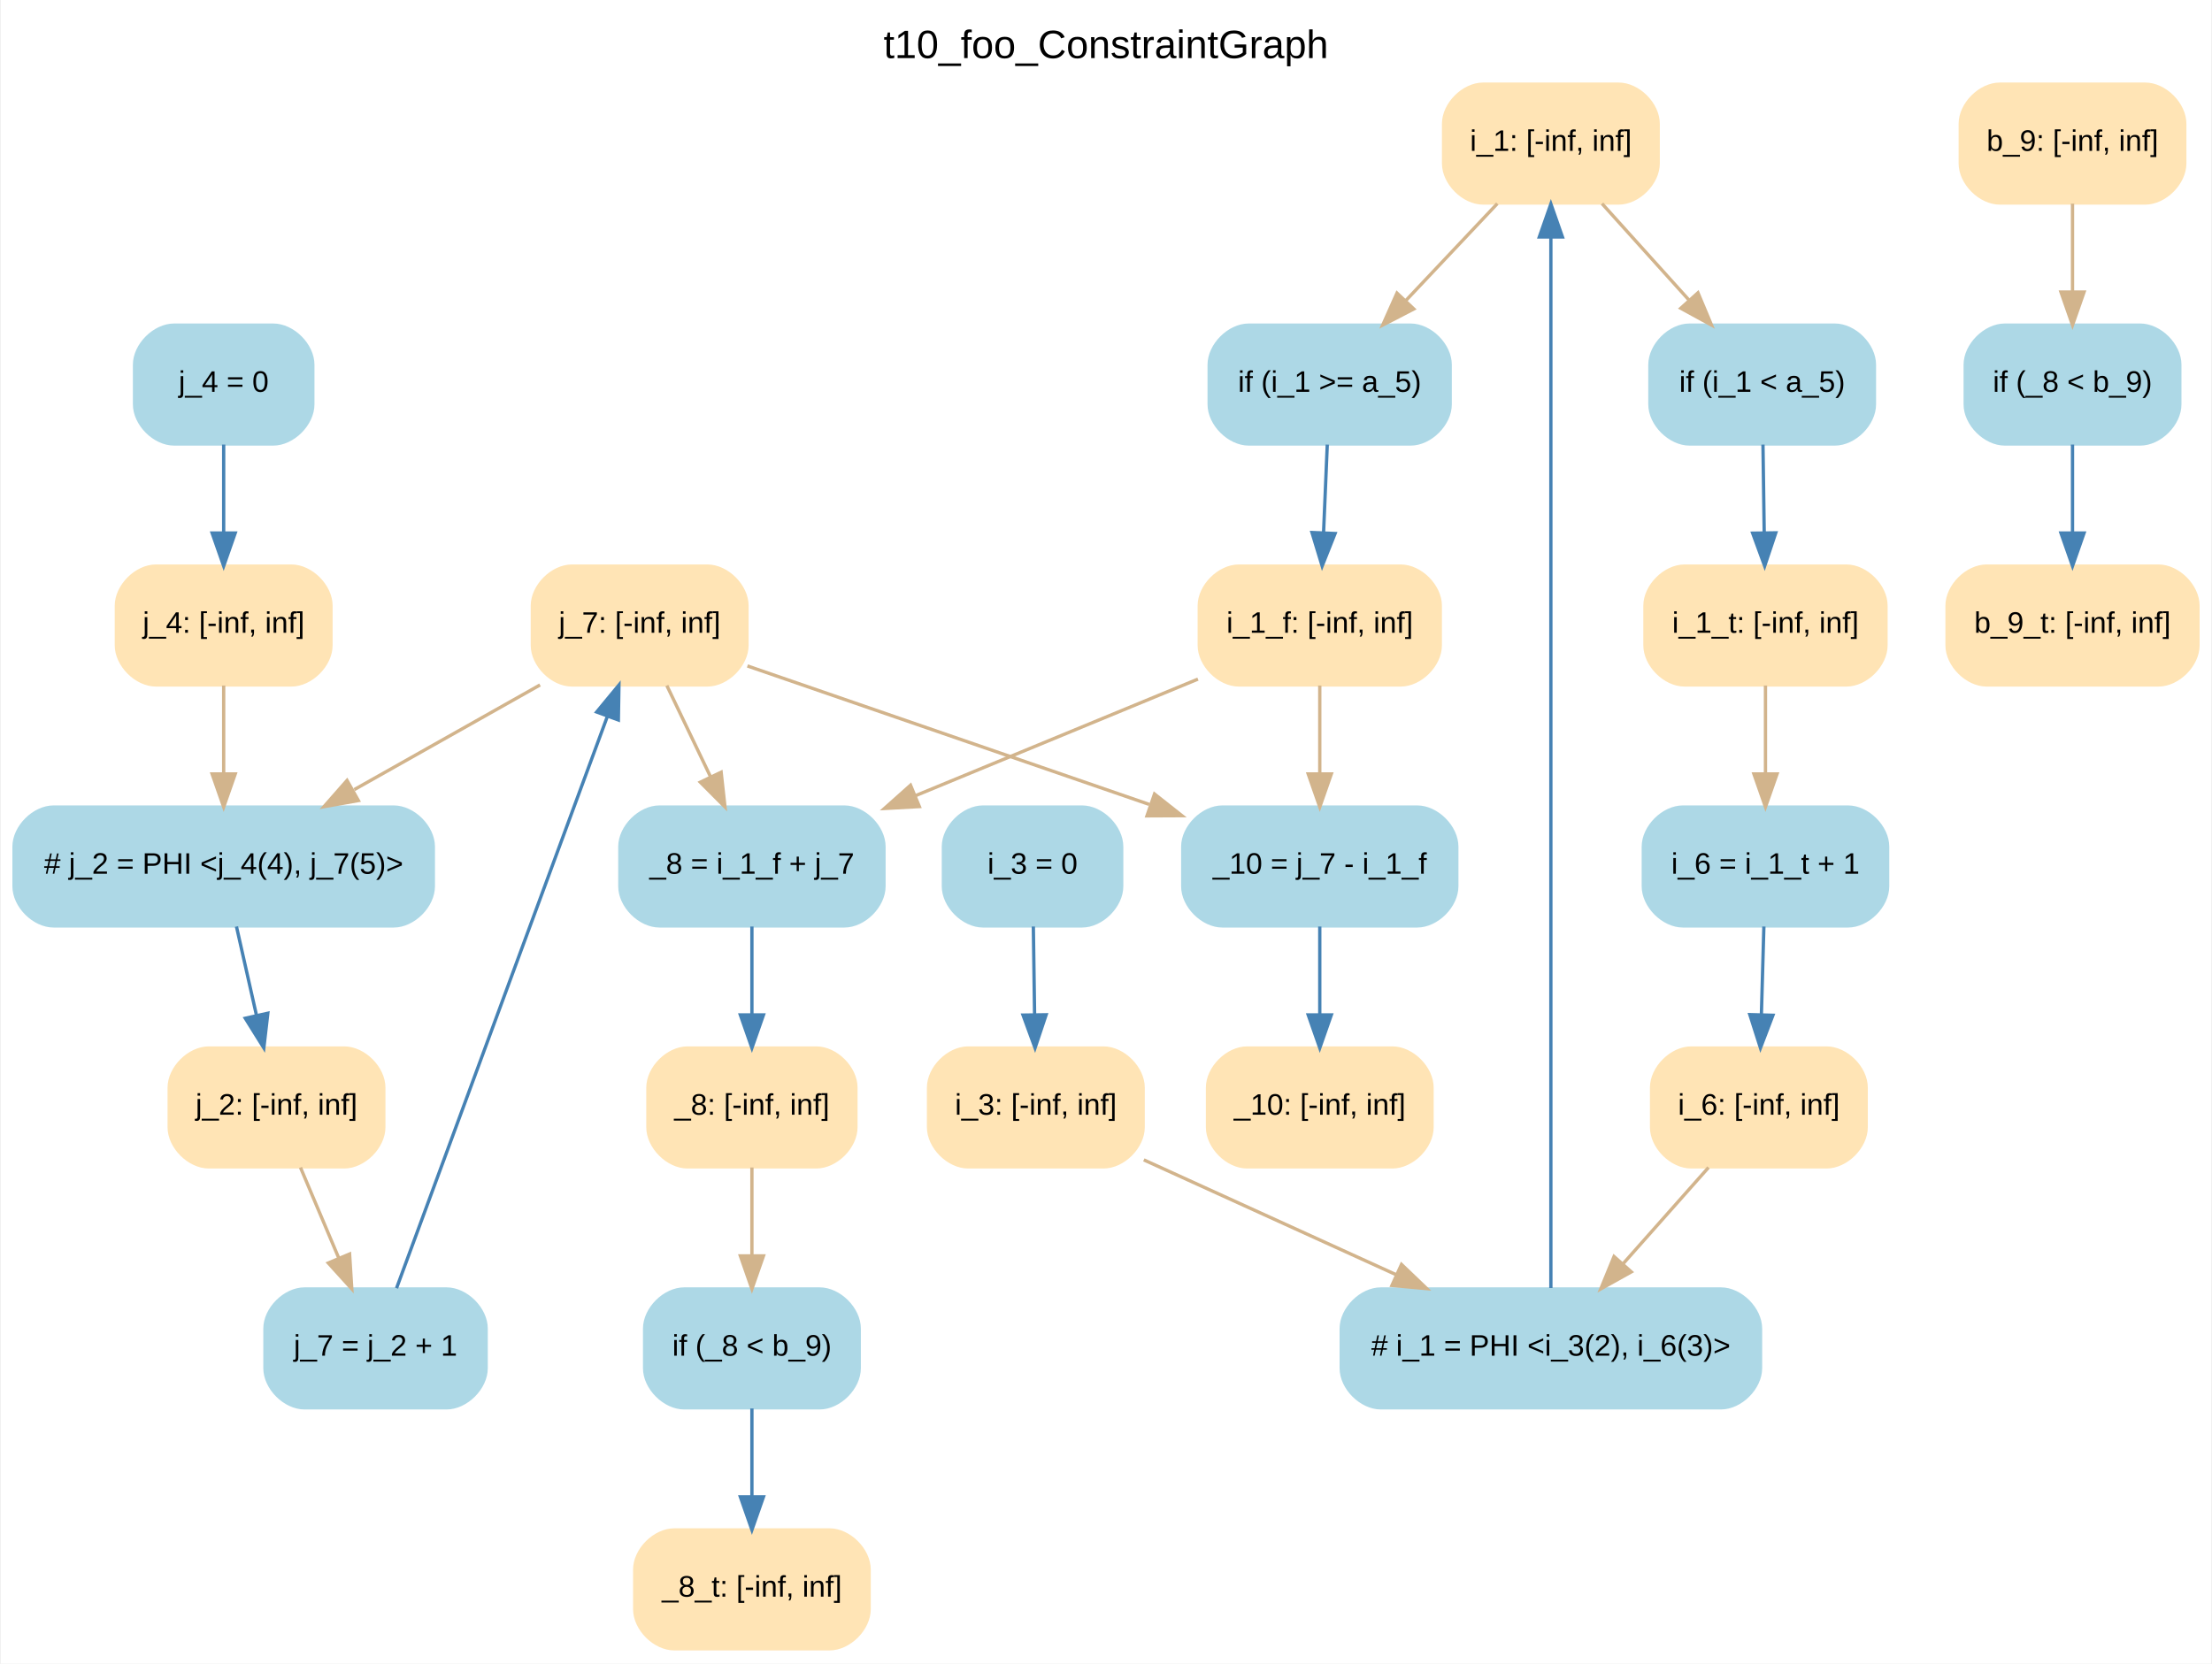
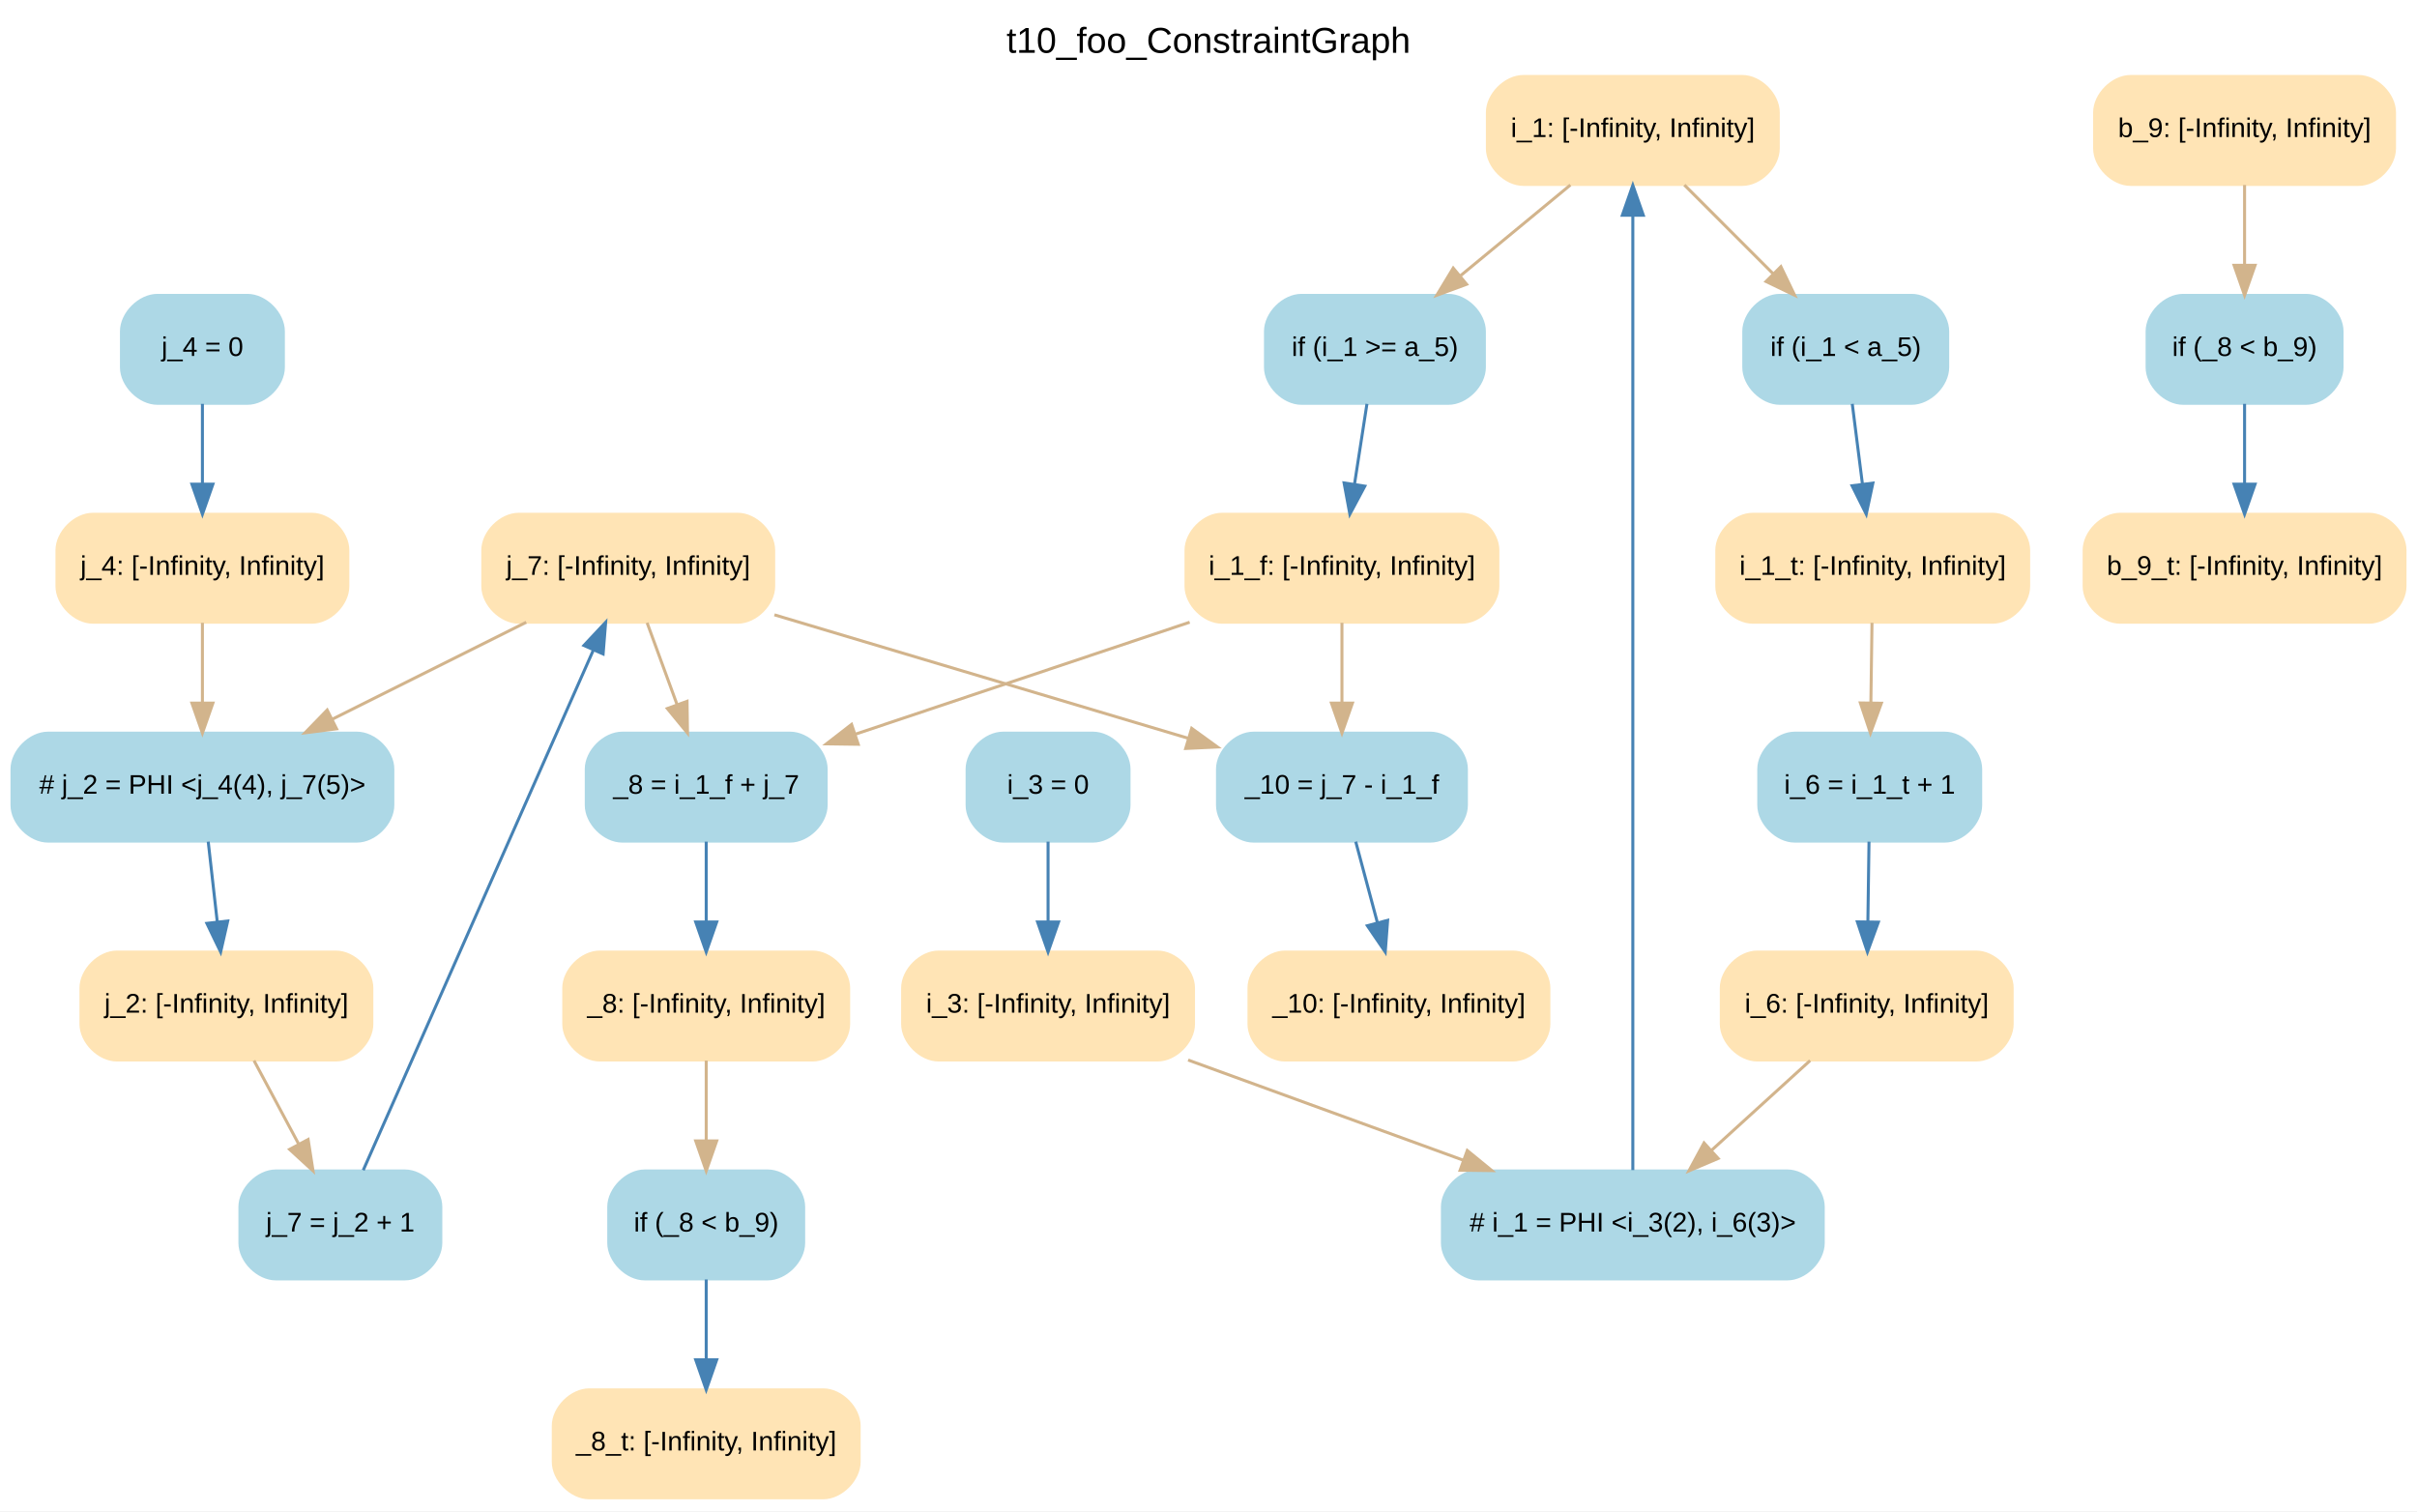
- <svg xmlns="http://www.w3.org/2000/svg" width="670pt" height="504pt" viewBox="0.00 0.00 669.50 504.00">
+ <svg xmlns="http://www.w3.org/2000/svg" width="806pt" height="504pt" viewBox="0.00 0.00 806.00 504.00">
  <g id="graph0" class="graph" transform="scale(1 1) rotate(0) translate(4 500)">
-     <polygon fill="white" stroke="none" points="-4,4 -4,-500 665.5,-500 665.5,4 -4,4" />
-     <text text-anchor="middle" x="330.75" y="-482.4" font-family="Arial" font-size="12.00">t10_foo_ConstraintGraph</text>
+     <polygon fill="white" stroke="none" points="-4,4 -4,-500 802,-500 802,4 -4,4" />
+     <text text-anchor="middle" x="399" y="-482.4" font-family="Arial" font-size="12.00">t10_foo_ConstraintGraph</text>
    <g id="node1" class="node">
-       <path fill="lightblue" stroke="lightblue" d="M374,-365.5C374,-365.5 423,-365.5 423,-365.5 429,-365.5 435,-371.5 435,-377.5 435,-377.5 435,-389.5 435,-389.5 435,-395.5 429,-401.5 423,-401.5 423,-401.5 374,-401.5 374,-401.5 368,-401.5 362,-395.5 362,-389.5 362,-389.5 362,-377.5 362,-377.5 362,-371.5 368,-365.5 374,-365.5" />
-       <text text-anchor="middle" x="398.5" y="-381.3" font-family="Arial" font-size="9.00">if (i_1 &gt;= a_5)</text>
+       <path fill="lightblue" stroke="lightblue" d="M430,-365.5C430,-365.5 479,-365.5 479,-365.5 485,-365.5 491,-371.5 491,-377.5 491,-377.5 491,-389.5 491,-389.5 491,-395.5 485,-401.5 479,-401.5 479,-401.5 430,-401.5 430,-401.5 424,-401.5 418,-395.5 418,-389.5 418,-389.5 418,-377.5 418,-377.5 418,-371.5 424,-365.5 430,-365.5" />
+       <text text-anchor="middle" x="454.5" y="-381.3" font-family="Arial" font-size="9.00">if (i_1 &gt;= a_5)</text>
    </g>
    <g id="node2" class="node">
-       <path fill="moccasin" stroke="moccasin" d="M371,-292.5C371,-292.5 420,-292.5 420,-292.5 426,-292.5 432,-298.5 432,-304.5 432,-304.5 432,-316.5 432,-316.5 432,-322.5 426,-328.5 420,-328.5 420,-328.5 371,-328.5 371,-328.5 365,-328.5 359,-322.5 359,-316.5 359,-316.5 359,-304.5 359,-304.5 359,-298.5 365,-292.5 371,-292.5" />
-       <text text-anchor="middle" x="395.5" y="-308.3" font-family="Arial" font-size="9.00">i_1_f: [-inf, inf]</text>
+       <path fill="moccasin" stroke="moccasin" d="M403.5,-292.5C403.5,-292.5 483.5,-292.5 483.5,-292.5 489.5,-292.5 495.5,-298.5 495.5,-304.5 495.5,-304.5 495.5,-316.5 495.5,-316.5 495.5,-322.5 489.5,-328.5 483.5,-328.5 483.5,-328.5 403.5,-328.5 403.5,-328.5 397.5,-328.5 391.5,-322.5 391.5,-316.5 391.5,-316.5 391.5,-304.5 391.5,-304.5 391.5,-298.5 397.5,-292.5 403.5,-292.5" />
+       <text text-anchor="middle" x="443.5" y="-308.3" font-family="Arial" font-size="9.00">i_1_f: [-Infinity, Infinity]</text>
    </g>
    <g id="edge1" class="edge">
-       <path fill="none" stroke="steelblue" d="M397.774,-365.313C397.435,-357.289 397.023,-347.547 396.644,-338.569" />
-       <polygon fill="steelblue" stroke="steelblue" points="400.139,-338.372 396.22,-328.529 393.145,-338.668 400.139,-338.372" />
+       <path fill="none" stroke="steelblue" d="M451.837,-365.313C450.594,-357.289 449.085,-347.547 447.694,-338.569" />
+       <polygon fill="steelblue" stroke="steelblue" points="451.128,-337.875 446.138,-328.529 444.211,-338.947 451.128,-337.875" />
    </g>
    <g id="node9" class="node">
-       <path fill="lightblue" stroke="lightblue" d="M195.5,-219.5C195.5,-219.5 251.5,-219.5 251.5,-219.5 257.5,-219.5 263.5,-225.5 263.5,-231.5 263.5,-231.5 263.5,-243.5 263.5,-243.5 263.5,-249.5 257.5,-255.5 251.5,-255.5 251.5,-255.5 195.5,-255.5 195.5,-255.5 189.5,-255.5 183.5,-249.5 183.5,-243.5 183.5,-243.5 183.5,-231.5 183.5,-231.5 183.5,-225.5 189.5,-219.5 195.5,-219.5" />
-       <text text-anchor="middle" x="223.5" y="-235.3" font-family="Arial" font-size="9.00">_8 = i_1_f + j_7</text>
+       <path fill="lightblue" stroke="lightblue" d="M203.5,-219.5C203.5,-219.5 259.5,-219.5 259.5,-219.5 265.5,-219.5 271.5,-225.5 271.5,-231.5 271.5,-231.5 271.5,-243.5 271.5,-243.5 271.5,-249.5 265.5,-255.5 259.5,-255.5 259.5,-255.5 203.5,-255.5 203.5,-255.5 197.5,-255.5 191.5,-249.5 191.5,-243.5 191.5,-243.5 191.5,-231.5 191.5,-231.5 191.5,-225.5 197.5,-219.5 203.5,-219.5" />
+       <text text-anchor="middle" x="231.5" y="-235.3" font-family="Arial" font-size="9.00">_8 = i_1_f + j_7</text>
    </g>
    <g id="edge16" class="edge">
-       <path fill="none" stroke="tan" d="M358.602,-294.269C333.613,-283.954 300.307,-270.205 273.017,-258.94" />
-       <polygon fill="tan" stroke="tan" points="274.218,-255.649 263.639,-255.069 271.547,-262.12 274.218,-255.649" />
+       <path fill="none" stroke="tan" d="M392.721,-292.494C358.939,-281.18 314.775,-266.389 281.215,-255.15" />
+       <polygon fill="tan" stroke="tan" points="282.2,-251.789 271.606,-251.932 279.977,-258.426 282.2,-251.789" />
    </g>
    <g id="node23" class="node">
-       <path fill="lightblue" stroke="lightblue" d="M366,-219.5C366,-219.5 425,-219.5 425,-219.5 431,-219.5 437,-225.5 437,-231.5 437,-231.5 437,-243.5 437,-243.5 437,-249.5 431,-255.5 425,-255.5 425,-255.5 366,-255.5 366,-255.5 360,-255.5 354,-249.5 354,-243.5 354,-243.5 354,-231.5 354,-231.5 354,-225.5 360,-219.5 366,-219.5" />
-       <text text-anchor="middle" x="395.5" y="-235.3" font-family="Arial" font-size="9.00">_10 = j_7 - i_1_f</text>
+       <path fill="lightblue" stroke="lightblue" d="M414,-219.5C414,-219.5 473,-219.5 473,-219.5 479,-219.5 485,-225.5 485,-231.5 485,-231.5 485,-243.5 485,-243.5 485,-249.5 479,-255.5 473,-255.5 473,-255.5 414,-255.5 414,-255.5 408,-255.5 402,-249.5 402,-243.5 402,-243.5 402,-231.5 402,-231.5 402,-225.5 408,-219.5 414,-219.5" />
+       <text text-anchor="middle" x="443.5" y="-235.3" font-family="Arial" font-size="9.00">_10 = j_7 - i_1_f</text>
    </g>
    <g id="edge17" class="edge">
-       <path fill="none" stroke="tan" d="M395.5,-292.313C395.5,-284.289 395.5,-274.547 395.5,-265.569" />
-       <polygon fill="tan" stroke="tan" points="399,-265.529 395.5,-255.529 392,-265.529 399,-265.529" />
+       <path fill="none" stroke="tan" d="M443.5,-292.313C443.5,-284.289 443.5,-274.547 443.5,-265.569" />
+       <polygon fill="tan" stroke="tan" points="447,-265.529 443.5,-255.529 440,-265.529 447,-265.529" />
    </g>
    <g id="node3" class="node">
      <path fill="lightblue" stroke="lightblue" d="M88,-73.5C88,-73.5 131,-73.5 131,-73.5 137,-73.5 143,-79.5 143,-85.5 143,-85.5 143,-97.5 143,-97.5 143,-103.5 137,-109.5 131,-109.5 131,-109.5 88,-109.5 88,-109.5 82,-109.5 76,-103.5 76,-97.5 76,-97.5 76,-85.5 76,-85.5 76,-79.5 82,-73.5 88,-73.5" />
      <text text-anchor="middle" x="109.5" y="-89.3" font-family="Arial" font-size="9.00">j_7 = j_2 + 1</text>
    </g>
    <g id="node4" class="node">
-       <path fill="moccasin" stroke="moccasin" d="M169,-292.5C169,-292.5 210,-292.5 210,-292.5 216,-292.5 222,-298.5 222,-304.5 222,-304.5 222,-316.5 222,-316.5 222,-322.5 216,-328.5 210,-328.5 210,-328.5 169,-328.5 169,-328.5 163,-328.5 157,-322.5 157,-316.5 157,-316.5 157,-304.5 157,-304.5 157,-298.5 163,-292.5 169,-292.5" />
-       <text text-anchor="middle" x="189.5" y="-308.3" font-family="Arial" font-size="9.00">j_7: [-inf, inf]</text>
+       <path fill="moccasin" stroke="moccasin" d="M169,-292.5C169,-292.5 242,-292.5 242,-292.5 248,-292.5 254,-298.5 254,-304.5 254,-304.5 254,-316.5 254,-316.5 254,-322.5 248,-328.5 242,-328.5 242,-328.5 169,-328.5 169,-328.5 163,-328.5 157,-322.5 157,-316.5 157,-316.5 157,-304.5 157,-304.5 157,-298.5 163,-292.5 169,-292.5" />
+       <text text-anchor="middle" x="205.5" y="-308.3" font-family="Arial" font-size="9.00">j_7: [-Infinity, Infinity]</text>
    </g>
    <g id="edge2" class="edge">
-       <path fill="none" stroke="steelblue" d="M115.859,-109.749C129.804,-147.575 163.15,-238.025 179.757,-283.073" />
-       <polygon fill="steelblue" stroke="steelblue" points="176.479,-284.3 183.223,-292.472 183.047,-281.879 176.479,-284.3" />
+       <path fill="none" stroke="steelblue" d="M117.131,-109.749C133.865,-147.575 173.88,-238.025 193.809,-283.073" />
+       <polygon fill="steelblue" stroke="steelblue" points="190.72,-284.743 197.967,-292.472 197.122,-281.911 190.72,-284.743" />
    </g>
    <g id="edge13" class="edge">
-       <path fill="none" stroke="tan" d="M197.73,-292.313C201.698,-284.028 206.543,-273.91 210.957,-264.693" />
-       <polygon fill="tan" stroke="tan" points="214.183,-266.06 215.345,-255.529 207.87,-263.036 214.183,-266.06" />
+       <path fill="none" stroke="tan" d="M211.794,-292.313C214.796,-284.115 218.455,-274.123 221.801,-264.985" />
+       <polygon fill="tan" stroke="tan" points="225.112,-266.123 225.264,-255.529 218.539,-263.715 225.112,-266.123" />
    </g>
    <g id="node21" class="node">
      <path fill="lightblue" stroke="lightblue" d="M12,-219.5C12,-219.5 115,-219.5 115,-219.5 121,-219.5 127,-225.5 127,-231.5 127,-231.5 127,-243.5 127,-243.5 127,-249.5 121,-255.5 115,-255.5 115,-255.5 12,-255.5 12,-255.5 6,-255.5 0,-249.5 0,-243.5 0,-243.5 0,-231.5 0,-231.5 0,-225.5 6,-219.5 12,-219.5" />
      <text text-anchor="middle" x="63.5" y="-235.3" font-family="Arial" font-size="9.00"># j_2 = PHI &lt;j_4(4), j_7(5)&gt;</text>
    </g>
    <g id="edge14" class="edge">
-       <path fill="none" stroke="tan" d="M159.32,-292.494C142.456,-282.991 121.24,-271.036 103.061,-260.792" />
-       <polygon fill="tan" stroke="tan" points="104.301,-257.474 93.871,-255.614 100.864,-263.572 104.301,-257.474" />
+       <path fill="none" stroke="tan" d="M171.487,-292.494C152.047,-282.773 127.473,-270.487 106.681,-260.09" />
+       <polygon fill="tan" stroke="tan" points="108.237,-256.955 97.727,-255.614 105.106,-263.216 108.237,-256.955" />
    </g>
    <g id="edge15" class="edge">
-       <path fill="none" stroke="tan" d="M222.141,-298.25C254.842,-286.979 305.668,-269.462 343.846,-256.303" />
-       <polygon fill="tan" stroke="tan" points="345.443,-259.455 353.757,-252.887 343.162,-252.837 345.443,-259.455" />
+       <path fill="none" stroke="tan" d="M254.237,-294.961C294.441,-282.967 351.315,-266.001 392.205,-253.802" />
+       <polygon fill="tan" stroke="tan" points="393.393,-257.1 401.976,-250.888 391.392,-250.392 393.393,-257.1" />
    </g>
    <g id="node5" class="node">
-       <path fill="lightblue" stroke="lightblue" d="M603,-365.5C603,-365.5 644,-365.5 644,-365.5 650,-365.5 656,-371.5 656,-377.5 656,-377.5 656,-389.5 656,-389.5 656,-395.5 650,-401.5 644,-401.5 644,-401.5 603,-401.5 603,-401.5 597,-401.5 591,-395.5 591,-389.5 591,-389.5 591,-377.5 591,-377.5 591,-371.5 597,-365.5 603,-365.5" />
-       <text text-anchor="middle" x="623.5" y="-381.3" font-family="Arial" font-size="9.00">if (_8 &lt; b_9)</text>
+       <path fill="lightblue" stroke="lightblue" d="M724,-365.5C724,-365.5 765,-365.5 765,-365.5 771,-365.5 777,-371.5 777,-377.5 777,-377.5 777,-389.5 777,-389.5 777,-395.5 771,-401.5 765,-401.5 765,-401.5 724,-401.5 724,-401.5 718,-401.5 712,-395.5 712,-389.5 712,-389.5 712,-377.5 712,-377.5 712,-371.5 718,-365.5 724,-365.5" />
+       <text text-anchor="middle" x="744.5" y="-381.3" font-family="Arial" font-size="9.00">if (_8 &lt; b_9)</text>
    </g>
    <g id="node6" class="node">
-       <path fill="moccasin" stroke="moccasin" d="M597.5,-292.5C597.5,-292.5 649.5,-292.5 649.5,-292.5 655.5,-292.5 661.5,-298.5 661.5,-304.5 661.5,-304.5 661.5,-316.5 661.5,-316.5 661.5,-322.5 655.5,-328.5 649.5,-328.5 649.5,-328.5 597.5,-328.5 597.5,-328.5 591.5,-328.5 585.5,-322.5 585.5,-316.5 585.5,-316.5 585.5,-304.5 585.5,-304.5 585.5,-298.5 591.5,-292.5 597.5,-292.5" />
-       <text text-anchor="middle" x="623.5" y="-308.3" font-family="Arial" font-size="9.00">b_9_t: [-inf, inf]</text>
+       <path fill="moccasin" stroke="moccasin" d="M703,-292.5C703,-292.5 786,-292.5 786,-292.5 792,-292.5 798,-298.5 798,-304.5 798,-304.5 798,-316.5 798,-316.5 798,-322.5 792,-328.5 786,-328.5 786,-328.5 703,-328.5 703,-328.5 697,-328.5 691,-322.5 691,-316.5 691,-316.5 691,-304.5 691,-304.5 691,-298.5 697,-292.5 703,-292.5" />
+       <text text-anchor="middle" x="744.5" y="-308.3" font-family="Arial" font-size="9.00">b_9_t: [-Infinity, Infinity]</text>
    </g>
    <g id="edge3" class="edge">
-       <path fill="none" stroke="steelblue" d="M623.5,-365.313C623.5,-357.289 623.5,-347.547 623.5,-338.569" />
-       <polygon fill="steelblue" stroke="steelblue" points="627,-338.529 623.5,-328.529 620,-338.529 627,-338.529" />
+       <path fill="none" stroke="steelblue" d="M744.5,-365.313C744.5,-357.289 744.5,-347.547 744.5,-338.569" />
+       <polygon fill="steelblue" stroke="steelblue" points="748,-338.529 744.5,-328.529 741,-338.529 748,-338.529" />
    </g>
    <g id="node7" class="node">
-       <path fill="lightblue" stroke="lightblue" d="M293.5,-219.5C293.5,-219.5 323.5,-219.5 323.5,-219.5 329.5,-219.5 335.5,-225.5 335.5,-231.5 335.5,-231.5 335.5,-243.5 335.5,-243.5 335.5,-249.5 329.5,-255.5 323.5,-255.5 323.5,-255.5 293.5,-255.5 293.5,-255.5 287.5,-255.5 281.5,-249.5 281.5,-243.5 281.5,-243.5 281.5,-231.5 281.5,-231.5 281.5,-225.5 287.5,-219.5 293.5,-219.5" />
-       <text text-anchor="middle" x="308.5" y="-235.3" font-family="Arial" font-size="9.00">i_3 = 0</text>
+       <path fill="lightblue" stroke="lightblue" d="M330.5,-219.5C330.5,-219.5 360.5,-219.5 360.5,-219.5 366.5,-219.5 372.5,-225.5 372.5,-231.5 372.5,-231.5 372.5,-243.5 372.5,-243.5 372.5,-249.5 366.5,-255.5 360.5,-255.5 360.5,-255.5 330.5,-255.5 330.5,-255.5 324.5,-255.5 318.5,-249.5 318.5,-243.5 318.5,-243.5 318.5,-231.5 318.5,-231.5 318.5,-225.5 324.5,-219.5 330.5,-219.5" />
+       <text text-anchor="middle" x="345.5" y="-235.3" font-family="Arial" font-size="9.00">i_3 = 0</text>
    </g>
    <g id="node8" class="node">
-       <path fill="moccasin" stroke="moccasin" d="M289,-146.5C289,-146.5 330,-146.5 330,-146.5 336,-146.5 342,-152.5 342,-158.5 342,-158.5 342,-170.5 342,-170.5 342,-176.5 336,-182.5 330,-182.5 330,-182.5 289,-182.5 289,-182.5 283,-182.5 277,-176.5 277,-170.5 277,-170.5 277,-158.5 277,-158.5 277,-152.5 283,-146.5 289,-146.5" />
-       <text text-anchor="middle" x="309.5" y="-162.3" font-family="Arial" font-size="9.00">i_3: [-inf, inf]</text>
+       <path fill="moccasin" stroke="moccasin" d="M309,-146.5C309,-146.5 382,-146.5 382,-146.5 388,-146.5 394,-152.5 394,-158.5 394,-158.5 394,-170.5 394,-170.5 394,-176.5 388,-182.5 382,-182.5 382,-182.5 309,-182.5 309,-182.5 303,-182.5 297,-176.5 297,-170.5 297,-170.5 297,-158.5 297,-158.5 297,-152.5 303,-146.5 309,-146.5" />
+       <text text-anchor="middle" x="345.5" y="-162.3" font-family="Arial" font-size="9.00">i_3: [-Infinity, Infinity]</text>
    </g>
    <g id="edge4" class="edge">
-       <path fill="none" stroke="steelblue" d="M308.742,-219.313C308.855,-211.289 308.992,-201.547 309.119,-192.569" />
-       <polygon fill="steelblue" stroke="steelblue" points="312.619,-192.577 309.26,-182.529 305.62,-192.479 312.619,-192.577" />
+       <path fill="none" stroke="steelblue" d="M345.5,-219.313C345.5,-211.289 345.5,-201.547 345.5,-192.569" />
+       <polygon fill="steelblue" stroke="steelblue" points="349,-192.529 345.5,-182.529 342,-192.529 349,-192.529" />
    </g>
    <g id="node19" class="node">
-       <path fill="lightblue" stroke="lightblue" d="M414,-73.5C414,-73.5 517,-73.5 517,-73.5 523,-73.5 529,-79.5 529,-85.5 529,-85.5 529,-97.5 529,-97.5 529,-103.5 523,-109.5 517,-109.5 517,-109.5 414,-109.5 414,-109.5 408,-109.5 402,-103.5 402,-97.5 402,-97.5 402,-85.5 402,-85.5 402,-79.5 408,-73.5 414,-73.5" />
-       <text text-anchor="middle" x="465.5" y="-89.3" font-family="Arial" font-size="9.00"># i_1 = PHI &lt;i_3(2), i_6(3)&gt;</text>
+       <path fill="lightblue" stroke="lightblue" d="M489,-73.5C489,-73.5 592,-73.5 592,-73.5 598,-73.5 604,-79.5 604,-85.5 604,-85.5 604,-97.5 604,-97.5 604,-103.5 598,-109.5 592,-109.5 592,-109.5 489,-109.5 489,-109.5 483,-109.5 477,-103.5 477,-97.5 477,-97.5 477,-85.5 477,-85.5 477,-79.5 483,-73.5 489,-73.5" />
+       <text text-anchor="middle" x="540.5" y="-89.3" font-family="Arial" font-size="9.00"># i_1 = PHI &lt;i_3(2), i_6(3)&gt;</text>
    </g>
    <g id="edge21" class="edge">
-       <path fill="none" stroke="tan" d="M342.203,-148.616C364.385,-138.52 394.048,-125.02 418.719,-113.791" />
-       <polygon fill="tan" stroke="tan" points="420.253,-116.939 427.905,-109.611 417.353,-110.568 420.253,-116.939" />
+       <path fill="none" stroke="tan" d="M392.207,-146.494C419.742,-136.468 454.775,-123.713 483.876,-113.117" />
+       <polygon fill="tan" stroke="tan" points="485.299,-116.324 493.498,-109.614 482.904,-109.746 485.299,-116.324" />
    </g>
    <g id="node10" class="node">
-       <path fill="moccasin" stroke="moccasin" d="M204,-146.5C204,-146.5 243,-146.5 243,-146.5 249,-146.5 255,-152.5 255,-158.5 255,-158.5 255,-170.5 255,-170.5 255,-176.5 249,-182.5 243,-182.5 243,-182.5 204,-182.5 204,-182.5 198,-182.5 192,-176.5 192,-170.5 192,-170.5 192,-158.5 192,-158.5 192,-152.5 198,-146.5 204,-146.5" />
-       <text text-anchor="middle" x="223.5" y="-162.3" font-family="Arial" font-size="9.00">_8: [-inf, inf]</text>
+       <path fill="moccasin" stroke="moccasin" d="M196,-146.5C196,-146.5 267,-146.5 267,-146.5 273,-146.5 279,-152.5 279,-158.5 279,-158.5 279,-170.5 279,-170.5 279,-176.5 273,-182.5 267,-182.5 267,-182.5 196,-182.5 196,-182.5 190,-182.5 184,-176.5 184,-170.5 184,-170.5 184,-158.5 184,-158.5 184,-152.5 190,-146.5 196,-146.5" />
+       <text text-anchor="middle" x="231.5" y="-162.3" font-family="Arial" font-size="9.00">_8: [-Infinity, Infinity]</text>
    </g>
    <g id="edge5" class="edge">
-       <path fill="none" stroke="steelblue" d="M223.5,-219.313C223.5,-211.289 223.5,-201.547 223.5,-192.569" />
-       <polygon fill="steelblue" stroke="steelblue" points="227,-192.529 223.5,-182.529 220,-192.529 227,-192.529" />
+       <path fill="none" stroke="steelblue" d="M231.5,-219.313C231.5,-211.289 231.5,-201.547 231.5,-192.569" />
+       <polygon fill="steelblue" stroke="steelblue" points="235,-192.529 231.5,-182.529 228,-192.529 235,-192.529" />
    </g>
    <g id="node11" class="node">
-       <path fill="lightblue" stroke="lightblue" d="M203,-73.5C203,-73.5 244,-73.5 244,-73.5 250,-73.5 256,-79.5 256,-85.5 256,-85.5 256,-97.5 256,-97.5 256,-103.5 250,-109.5 244,-109.5 244,-109.5 203,-109.5 203,-109.5 197,-109.5 191,-103.5 191,-97.5 191,-97.5 191,-85.5 191,-85.5 191,-79.5 197,-73.5 203,-73.5" />
-       <text text-anchor="middle" x="223.5" y="-89.3" font-family="Arial" font-size="9.00">if (_8 &lt; b_9)</text>
+       <path fill="lightblue" stroke="lightblue" d="M211,-73.5C211,-73.5 252,-73.5 252,-73.5 258,-73.5 264,-79.5 264,-85.5 264,-85.5 264,-97.5 264,-97.5 264,-103.5 258,-109.5 252,-109.5 252,-109.5 211,-109.5 211,-109.5 205,-109.5 199,-103.5 199,-97.5 199,-97.5 199,-85.5 199,-85.5 199,-79.5 205,-73.5 211,-73.5" />
+       <text text-anchor="middle" x="231.5" y="-89.3" font-family="Arial" font-size="9.00">if (_8 &lt; b_9)</text>
    </g>
    <g id="edge24" class="edge">
-       <path fill="none" stroke="tan" d="M223.5,-146.313C223.5,-138.289 223.5,-128.547 223.5,-119.569" />
-       <polygon fill="tan" stroke="tan" points="227,-119.529 223.5,-109.529 220,-119.529 227,-119.529" />
+       <path fill="none" stroke="tan" d="M231.5,-146.313C231.5,-138.289 231.5,-128.547 231.5,-119.569" />
+       <polygon fill="tan" stroke="tan" points="235,-119.529 231.5,-109.529 228,-119.529 235,-119.529" />
    </g>
    <g id="node12" class="node">
-       <path fill="moccasin" stroke="moccasin" d="M200,-0.5C200,-0.5 247,-0.5 247,-0.5 253,-0.5 259,-6.5 259,-12.5 259,-12.5 259,-24.5 259,-24.5 259,-30.5 253,-36.5 247,-36.5 247,-36.5 200,-36.5 200,-36.5 194,-36.5 188,-30.5 188,-24.5 188,-24.5 188,-12.5 188,-12.5 188,-6.5 194,-0.5 200,-0.5" />
-       <text text-anchor="middle" x="223.5" y="-16.3" font-family="Arial" font-size="9.00">_8_t: [-inf, inf]</text>
+       <path fill="moccasin" stroke="moccasin" d="M192.5,-0.5C192.5,-0.5 270.5,-0.5 270.5,-0.5 276.5,-0.5 282.5,-6.5 282.5,-12.5 282.5,-12.5 282.5,-24.5 282.5,-24.5 282.5,-30.5 276.5,-36.5 270.5,-36.5 270.5,-36.5 192.5,-36.5 192.5,-36.5 186.5,-36.5 180.5,-30.5 180.5,-24.5 180.5,-24.5 180.5,-12.5 180.5,-12.5 180.5,-6.5 186.5,-0.5 192.5,-0.5" />
+       <text text-anchor="middle" x="231.5" y="-16.3" font-family="Arial" font-size="9.00">_8_t: [-Infinity, Infinity]</text>
    </g>
    <g id="edge6" class="edge">
-       <path fill="none" stroke="steelblue" d="M223.5,-73.313C223.5,-65.29 223.5,-55.547 223.5,-46.569" />
-       <polygon fill="steelblue" stroke="steelblue" points="227,-46.529 223.5,-36.529 220,-46.529 227,-46.529" />
+       <path fill="none" stroke="steelblue" d="M231.5,-73.313C231.5,-65.29 231.5,-55.547 231.5,-46.569" />
+       <polygon fill="steelblue" stroke="steelblue" points="235,-46.529 231.5,-36.529 228,-46.529 235,-46.529" />
    </g>
    <g id="node13" class="node">
-       <path fill="lightblue" stroke="lightblue" d="M505.5,-219.5C505.5,-219.5 555.5,-219.5 555.5,-219.5 561.5,-219.5 567.5,-225.5 567.5,-231.5 567.5,-231.5 567.5,-243.5 567.5,-243.5 567.5,-249.5 561.5,-255.5 555.5,-255.5 555.5,-255.5 505.5,-255.5 505.5,-255.5 499.5,-255.5 493.5,-249.5 493.5,-243.5 493.5,-243.5 493.5,-231.5 493.5,-231.5 493.5,-225.5 499.5,-219.5 505.5,-219.5" />
-       <text text-anchor="middle" x="530.5" y="-235.3" font-family="Arial" font-size="9.00">i_6 = i_1_t + 1</text>
+       <path fill="lightblue" stroke="lightblue" d="M594.5,-219.5C594.5,-219.5 644.5,-219.5 644.5,-219.5 650.5,-219.5 656.5,-225.5 656.5,-231.5 656.5,-231.5 656.5,-243.5 656.5,-243.5 656.5,-249.5 650.5,-255.5 644.5,-255.5 644.5,-255.5 594.5,-255.5 594.5,-255.5 588.5,-255.5 582.5,-249.5 582.5,-243.5 582.5,-243.5 582.5,-231.5 582.5,-231.5 582.5,-225.5 588.5,-219.5 594.5,-219.5" />
+       <text text-anchor="middle" x="619.5" y="-235.3" font-family="Arial" font-size="9.00">i_6 = i_1_t + 1</text>
    </g>
    <g id="node14" class="node">
-       <path fill="moccasin" stroke="moccasin" d="M508,-146.5C508,-146.5 549,-146.5 549,-146.5 555,-146.5 561,-152.5 561,-158.5 561,-158.5 561,-170.5 561,-170.5 561,-176.5 555,-182.5 549,-182.5 549,-182.5 508,-182.5 508,-182.5 502,-182.5 496,-176.5 496,-170.5 496,-170.5 496,-158.5 496,-158.5 496,-152.5 502,-146.5 508,-146.5" />
-       <text text-anchor="middle" x="528.5" y="-162.3" font-family="Arial" font-size="9.00">i_6: [-inf, inf]</text>
+       <path fill="moccasin" stroke="moccasin" d="M582,-146.5C582,-146.5 655,-146.5 655,-146.5 661,-146.5 667,-152.5 667,-158.5 667,-158.5 667,-170.5 667,-170.5 667,-176.5 661,-182.5 655,-182.5 655,-182.5 582,-182.5 582,-182.5 576,-182.5 570,-176.5 570,-170.5 570,-170.5 570,-158.5 570,-158.5 570,-152.5 576,-146.5 582,-146.5" />
+       <text text-anchor="middle" x="618.5" y="-162.3" font-family="Arial" font-size="9.00">i_6: [-Infinity, Infinity]</text>
    </g>
    <g id="edge7" class="edge">
-       <path fill="none" stroke="steelblue" d="M530.016,-219.313C529.79,-211.289 529.515,-201.547 529.263,-192.569" />
-       <polygon fill="steelblue" stroke="steelblue" points="532.76,-192.426 528.98,-182.529 525.763,-192.623 532.76,-192.426" />
+       <path fill="none" stroke="steelblue" d="M619.258,-219.313C619.145,-211.289 619.008,-201.547 618.881,-192.569" />
+       <polygon fill="steelblue" stroke="steelblue" points="622.38,-192.479 618.74,-182.529 615.381,-192.577 622.38,-192.479" />
    </g>
    <g id="edge18" class="edge">
-       <path fill="none" stroke="tan" d="M513.249,-146.313C505.511,-137.592 495.971,-126.84 487.458,-117.246" />
-       <polygon fill="tan" stroke="tan" points="489.865,-114.686 480.61,-109.529 484.629,-119.332 489.865,-114.686" />
+       <path fill="none" stroke="tan" d="M599.618,-146.313C589.75,-137.33 577.515,-126.193 566.741,-116.386" />
+       <polygon fill="tan" stroke="tan" points="568.959,-113.672 559.208,-109.529 564.247,-118.849 568.959,-113.672" />
    </g>
    <g id="node15" class="node">
-       <path fill="lightblue" stroke="lightblue" d="M507.5,-365.5C507.5,-365.5 551.5,-365.5 551.5,-365.5 557.5,-365.5 563.5,-371.5 563.5,-377.5 563.5,-377.5 563.5,-389.5 563.5,-389.5 563.5,-395.5 557.5,-401.5 551.5,-401.5 551.5,-401.5 507.5,-401.5 507.5,-401.5 501.5,-401.5 495.5,-395.5 495.5,-389.5 495.5,-389.5 495.5,-377.5 495.5,-377.5 495.5,-371.5 501.5,-365.5 507.5,-365.5" />
-       <text text-anchor="middle" x="529.5" y="-381.3" font-family="Arial" font-size="9.00">if (i_1 &lt; a_5)</text>
+       <path fill="lightblue" stroke="lightblue" d="M589.5,-365.5C589.5,-365.5 633.5,-365.5 633.5,-365.5 639.5,-365.5 645.5,-371.5 645.5,-377.5 645.5,-377.5 645.5,-389.5 645.5,-389.5 645.5,-395.5 639.5,-401.5 633.5,-401.5 633.5,-401.5 589.5,-401.5 589.5,-401.5 583.5,-401.5 577.5,-395.5 577.5,-389.5 577.5,-389.5 577.5,-377.5 577.5,-377.5 577.5,-371.5 583.5,-365.5 589.5,-365.5" />
+       <text text-anchor="middle" x="611.5" y="-381.3" font-family="Arial" font-size="9.00">if (i_1 &lt; a_5)</text>
    </g>
    <g id="node16" class="node">
-       <path fill="moccasin" stroke="moccasin" d="M506,-292.5C506,-292.5 555,-292.5 555,-292.5 561,-292.5 567,-298.5 567,-304.5 567,-304.5 567,-316.5 567,-316.5 567,-322.5 561,-328.5 555,-328.5 555,-328.5 506,-328.5 506,-328.5 500,-328.5 494,-322.5 494,-316.5 494,-316.5 494,-304.5 494,-304.5 494,-298.5 500,-292.5 506,-292.5" />
-       <text text-anchor="middle" x="530.5" y="-308.3" font-family="Arial" font-size="9.00">i_1_t: [-inf, inf]</text>
+       <path fill="moccasin" stroke="moccasin" d="M580.5,-292.5C580.5,-292.5 660.5,-292.5 660.5,-292.5 666.5,-292.5 672.5,-298.5 672.5,-304.5 672.5,-304.5 672.5,-316.5 672.5,-316.5 672.5,-322.5 666.5,-328.5 660.5,-328.5 660.5,-328.5 580.5,-328.5 580.5,-328.5 574.5,-328.5 568.5,-322.5 568.5,-316.5 568.5,-316.5 568.5,-304.5 568.5,-304.5 568.5,-298.5 574.5,-292.5 580.5,-292.5" />
+       <text text-anchor="middle" x="620.5" y="-308.3" font-family="Arial" font-size="9.00">i_1_t: [-Infinity, Infinity]</text>
    </g>
    <g id="edge8" class="edge">
-       <path fill="none" stroke="steelblue" d="M529.742,-365.313C529.855,-357.289 529.992,-347.547 530.119,-338.569" />
-       <polygon fill="steelblue" stroke="steelblue" points="533.619,-338.577 530.26,-328.529 526.62,-338.479 533.619,-338.577" />
+       <path fill="none" stroke="steelblue" d="M613.679,-365.313C614.696,-357.289 615.931,-347.547 617.069,-338.569" />
+       <polygon fill="steelblue" stroke="steelblue" points="620.556,-338.89 618.341,-328.529 613.612,-338.009 620.556,-338.89" />
    </g>
    <g id="edge22" class="edge">
-       <path fill="none" stroke="tan" d="M530.5,-292.313C530.5,-284.289 530.5,-274.547 530.5,-265.569" />
-       <polygon fill="tan" stroke="tan" points="534,-265.529 530.5,-255.529 527,-265.529 534,-265.529" />
+       <path fill="none" stroke="tan" d="M620.258,-292.313C620.145,-284.289 620.008,-274.547 619.881,-265.569" />
+       <polygon fill="tan" stroke="tan" points="623.38,-265.479 619.74,-255.529 616.381,-265.577 623.38,-265.479" />
    </g>
    <g id="node17" class="node">
      <path fill="lightblue" stroke="lightblue" d="M48.5,-365.5C48.5,-365.5 78.5,-365.5 78.5,-365.5 84.5,-365.5 90.5,-371.5 90.5,-377.5 90.5,-377.5 90.5,-389.5 90.5,-389.5 90.5,-395.5 84.5,-401.5 78.5,-401.5 78.5,-401.5 48.5,-401.5 48.5,-401.5 42.5,-401.5 36.5,-395.5 36.5,-389.5 36.5,-389.5 36.5,-377.5 36.5,-377.5 36.5,-371.5 42.5,-365.5 48.5,-365.5" />
      <text text-anchor="middle" x="63.5" y="-381.3" font-family="Arial" font-size="9.00">j_4 = 0</text>
    </g>
    <g id="node18" class="node">
-       <path fill="moccasin" stroke="moccasin" d="M43,-292.5C43,-292.5 84,-292.5 84,-292.5 90,-292.5 96,-298.5 96,-304.5 96,-304.5 96,-316.5 96,-316.5 96,-322.5 90,-328.5 84,-328.5 84,-328.5 43,-328.5 43,-328.5 37,-328.5 31,-322.5 31,-316.5 31,-316.5 31,-304.5 31,-304.5 31,-298.5 37,-292.5 43,-292.5" />
-       <text text-anchor="middle" x="63.5" y="-308.3" font-family="Arial" font-size="9.00">j_4: [-inf, inf]</text>
+       <path fill="moccasin" stroke="moccasin" d="M27,-292.5C27,-292.5 100,-292.5 100,-292.5 106,-292.5 112,-298.5 112,-304.5 112,-304.5 112,-316.5 112,-316.5 112,-322.5 106,-328.5 100,-328.5 100,-328.5 27,-328.5 27,-328.5 21,-328.5 15,-322.5 15,-316.5 15,-316.5 15,-304.5 15,-304.5 15,-298.5 21,-292.5 27,-292.5" />
+       <text text-anchor="middle" x="63.5" y="-308.3" font-family="Arial" font-size="9.00">j_4: [-Infinity, Infinity]</text>
    </g>
    <g id="edge9" class="edge">
      <path fill="none" stroke="steelblue" d="M63.5,-365.313C63.5,-357.289 63.5,-347.547 63.5,-338.569" />
      <polygon fill="steelblue" stroke="steelblue" points="67,-338.529 63.5,-328.529 60,-338.529 67,-338.529" />
    </g>
    <g id="edge20" class="edge">
      <path fill="none" stroke="tan" d="M63.5,-292.313C63.5,-284.289 63.5,-274.547 63.5,-265.569" />
      <polygon fill="tan" stroke="tan" points="67,-265.529 63.5,-255.529 60,-265.529 67,-265.529" />
    </g>
    <g id="node20" class="node">
-       <path fill="moccasin" stroke="moccasin" d="M445,-438.5C445,-438.5 486,-438.5 486,-438.5 492,-438.5 498,-444.5 498,-450.5 498,-450.5 498,-462.5 498,-462.5 498,-468.5 492,-474.5 486,-474.5 486,-474.5 445,-474.5 445,-474.5 439,-474.5 433,-468.5 433,-462.5 433,-462.5 433,-450.5 433,-450.5 433,-444.5 439,-438.5 445,-438.5" />
-       <text text-anchor="middle" x="465.5" y="-454.3" font-family="Arial" font-size="9.00">i_1: [-inf, inf]</text>
+       <path fill="moccasin" stroke="moccasin" d="M504,-438.5C504,-438.5 577,-438.5 577,-438.5 583,-438.5 589,-444.5 589,-450.5 589,-450.5 589,-462.5 589,-462.5 589,-468.5 583,-474.5 577,-474.5 577,-474.5 504,-474.5 504,-474.5 498,-474.5 492,-468.5 492,-462.5 492,-462.5 492,-450.5 492,-450.5 492,-444.5 498,-438.5 504,-438.5" />
+       <text text-anchor="middle" x="540.5" y="-454.3" font-family="Arial" font-size="9.00">i_1: [-Infinity, Infinity]</text>
    </g>
    <g id="edge10" class="edge">
-       <path fill="none" stroke="steelblue" d="M465.5,-109.789C465.5,-136.824 465.5,-190.75 465.5,-236.5 465.5,-311.5 465.5,-311.5 465.5,-311.5 465.5,-352.067 465.5,-399.063 465.5,-428.039" />
-       <polygon fill="steelblue" stroke="steelblue" points="462,-428.211 465.5,-438.211 469,-428.211 462,-428.211" />
+       <path fill="none" stroke="steelblue" d="M540.5,-109.789C540.5,-136.824 540.5,-190.75 540.5,-236.5 540.5,-311.5 540.5,-311.5 540.5,-311.5 540.5,-352.067 540.5,-399.063 540.5,-428.039" />
+       <polygon fill="steelblue" stroke="steelblue" points="537,-428.211 540.5,-438.211 544,-428.211 537,-428.211" />
    </g>
    <g id="edge25" class="edge">
-       <path fill="none" stroke="tan" d="M449.281,-438.313C440.969,-429.505 430.702,-418.625 421.58,-408.958" />
-       <polygon fill="tan" stroke="tan" points="423.978,-406.4 414.569,-401.529 418.887,-411.204 423.978,-406.4" />
+       <path fill="none" stroke="tan" d="M519.682,-438.313C508.696,-429.243 495.049,-417.977 483.086,-408.1" />
+       <polygon fill="tan" stroke="tan" points="485.066,-405.196 475.126,-401.529 480.61,-410.594 485.066,-405.196" />
    </g>
    <g id="edge26" class="edge">
-       <path fill="none" stroke="tan" d="M480.993,-438.313C488.932,-429.505 498.739,-418.625 507.453,-408.958" />
-       <polygon fill="tan" stroke="tan" points="510.054,-411.3 514.15,-401.529 504.855,-406.613 510.054,-411.3" />
+       <path fill="none" stroke="tan" d="M557.687,-438.313C566.583,-429.417 577.591,-418.409 587.328,-408.672" />
+       <polygon fill="tan" stroke="tan" points="589.875,-411.075 594.471,-401.529 584.925,-406.125 589.875,-411.075" />
    </g>
    <g id="node22" class="node">
-       <path fill="moccasin" stroke="moccasin" d="M59,-146.5C59,-146.5 100,-146.5 100,-146.5 106,-146.5 112,-152.5 112,-158.5 112,-158.5 112,-170.5 112,-170.5 112,-176.5 106,-182.5 100,-182.5 100,-182.5 59,-182.5 59,-182.5 53,-182.5 47,-176.5 47,-170.5 47,-170.5 47,-158.5 47,-158.5 47,-152.5 53,-146.5 59,-146.5" />
-       <text text-anchor="middle" x="79.5" y="-162.3" font-family="Arial" font-size="9.00">j_2: [-inf, inf]</text>
+       <path fill="moccasin" stroke="moccasin" d="M35,-146.5C35,-146.5 108,-146.5 108,-146.5 114,-146.5 120,-152.5 120,-158.5 120,-158.5 120,-170.5 120,-170.5 120,-176.5 114,-182.5 108,-182.5 108,-182.5 35,-182.5 35,-182.5 29,-182.5 23,-176.5 23,-170.5 23,-170.5 23,-158.5 23,-158.5 23,-152.5 29,-146.5 35,-146.5" />
+       <text text-anchor="middle" x="71.5" y="-162.3" font-family="Arial" font-size="9.00">j_2: [-Infinity, Infinity]</text>
    </g>
    <g id="edge11" class="edge">
-       <path fill="none" stroke="steelblue" d="M67.373,-219.313C69.181,-211.289 71.377,-201.547 73.4,-192.569" />
-       <polygon fill="steelblue" stroke="steelblue" points="76.878,-193.054 75.662,-182.529 70.05,-191.515 76.878,-193.054" />
+       <path fill="none" stroke="steelblue" d="M65.437,-219.313C66.341,-211.289 67.438,-201.547 68.45,-192.569" />
+       <polygon fill="steelblue" stroke="steelblue" points="71.939,-192.858 69.581,-182.529 64.984,-192.074 71.939,-192.858" />
    </g>
    <g id="edge19" class="edge">
-       <path fill="none" stroke="tan" d="M86.762,-146.313C90.226,-138.115 94.448,-128.123 98.309,-118.985" />
-       <polygon fill="tan" stroke="tan" points="101.637,-120.103 102.305,-109.529 95.189,-117.378 101.637,-120.103" />
+       <path fill="none" stroke="tan" d="M80.699,-146.313C85.18,-137.941 90.662,-127.697 95.637,-118.403" />
+       <polygon fill="tan" stroke="tan" points="98.753,-119.997 100.386,-109.529 92.581,-116.694 98.753,-119.997" />
    </g>
    <g id="node24" class="node">
-       <path fill="moccasin" stroke="moccasin" d="M373.5,-146.5C373.5,-146.5 417.5,-146.5 417.5,-146.5 423.5,-146.5 429.5,-152.5 429.5,-158.5 429.5,-158.5 429.5,-170.5 429.5,-170.5 429.5,-176.5 423.5,-182.5 417.5,-182.5 417.5,-182.5 373.5,-182.5 373.5,-182.5 367.5,-182.5 361.5,-176.5 361.5,-170.5 361.5,-170.5 361.5,-158.5 361.5,-158.5 361.5,-152.5 367.5,-146.5 373.5,-146.5" />
-       <text text-anchor="middle" x="395.5" y="-162.3" font-family="Arial" font-size="9.00">_10: [-inf, inf]</text>
+       <path fill="moccasin" stroke="moccasin" d="M424.5,-146.5C424.5,-146.5 500.5,-146.5 500.5,-146.5 506.5,-146.5 512.5,-152.5 512.5,-158.5 512.5,-158.5 512.5,-170.5 512.5,-170.5 512.5,-176.5 506.5,-182.5 500.5,-182.5 500.5,-182.5 424.5,-182.5 424.5,-182.5 418.5,-182.5 412.5,-176.5 412.5,-170.5 412.5,-170.5 412.5,-158.5 412.5,-158.5 412.5,-152.5 418.5,-146.5 424.5,-146.5" />
+       <text text-anchor="middle" x="462.5" y="-162.3" font-family="Arial" font-size="9.00">_10: [-Infinity, Infinity]</text>
    </g>
    <g id="edge12" class="edge">
-       <path fill="none" stroke="steelblue" d="M395.5,-219.313C395.5,-211.289 395.5,-201.547 395.5,-192.569" />
-       <polygon fill="steelblue" stroke="steelblue" points="399,-192.529 395.5,-182.529 392,-192.529 399,-192.529" />
+       <path fill="none" stroke="steelblue" d="M448.099,-219.313C450.27,-211.202 452.91,-201.336 455.334,-192.277" />
+       <polygon fill="steelblue" stroke="steelblue" points="458.739,-193.094 457.943,-182.529 451.977,-191.284 458.739,-193.094" />
    </g>
    <g id="node25" class="node">
-       <path fill="moccasin" stroke="moccasin" d="M601.5,-438.5C601.5,-438.5 645.5,-438.5 645.5,-438.5 651.5,-438.5 657.5,-444.5 657.5,-450.5 657.5,-450.5 657.5,-462.5 657.5,-462.5 657.5,-468.5 651.5,-474.5 645.5,-474.5 645.5,-474.5 601.5,-474.5 601.5,-474.5 595.5,-474.5 589.5,-468.5 589.5,-462.5 589.5,-462.5 589.5,-450.5 589.5,-450.5 589.5,-444.5 595.5,-438.5 601.5,-438.5" />
-       <text text-anchor="middle" x="623.5" y="-454.3" font-family="Arial" font-size="9.00">b_9: [-inf, inf]</text>
+       <path fill="moccasin" stroke="moccasin" d="M706.5,-438.5C706.5,-438.5 782.5,-438.5 782.5,-438.5 788.5,-438.5 794.5,-444.5 794.5,-450.5 794.5,-450.5 794.5,-462.5 794.5,-462.5 794.5,-468.5 788.5,-474.5 782.5,-474.5 782.5,-474.5 706.5,-474.5 706.5,-474.5 700.5,-474.5 694.5,-468.5 694.5,-462.5 694.5,-462.5 694.5,-450.5 694.5,-450.5 694.5,-444.5 700.5,-438.5 706.5,-438.5" />
+       <text text-anchor="middle" x="744.5" y="-454.3" font-family="Arial" font-size="9.00">b_9: [-Infinity, Infinity]</text>
    </g>
    <g id="edge23" class="edge">
-       <path fill="none" stroke="tan" d="M623.5,-438.313C623.5,-430.289 623.5,-420.547 623.5,-411.569" />
-       <polygon fill="tan" stroke="tan" points="627,-411.529 623.5,-401.529 620,-411.529 627,-411.529" />
+       <path fill="none" stroke="tan" d="M744.5,-438.313C744.5,-430.289 744.5,-420.547 744.5,-411.569" />
+       <polygon fill="tan" stroke="tan" points="748,-411.529 744.5,-401.529 741,-411.529 748,-411.529" />
    </g>
  </g>
</svg>
